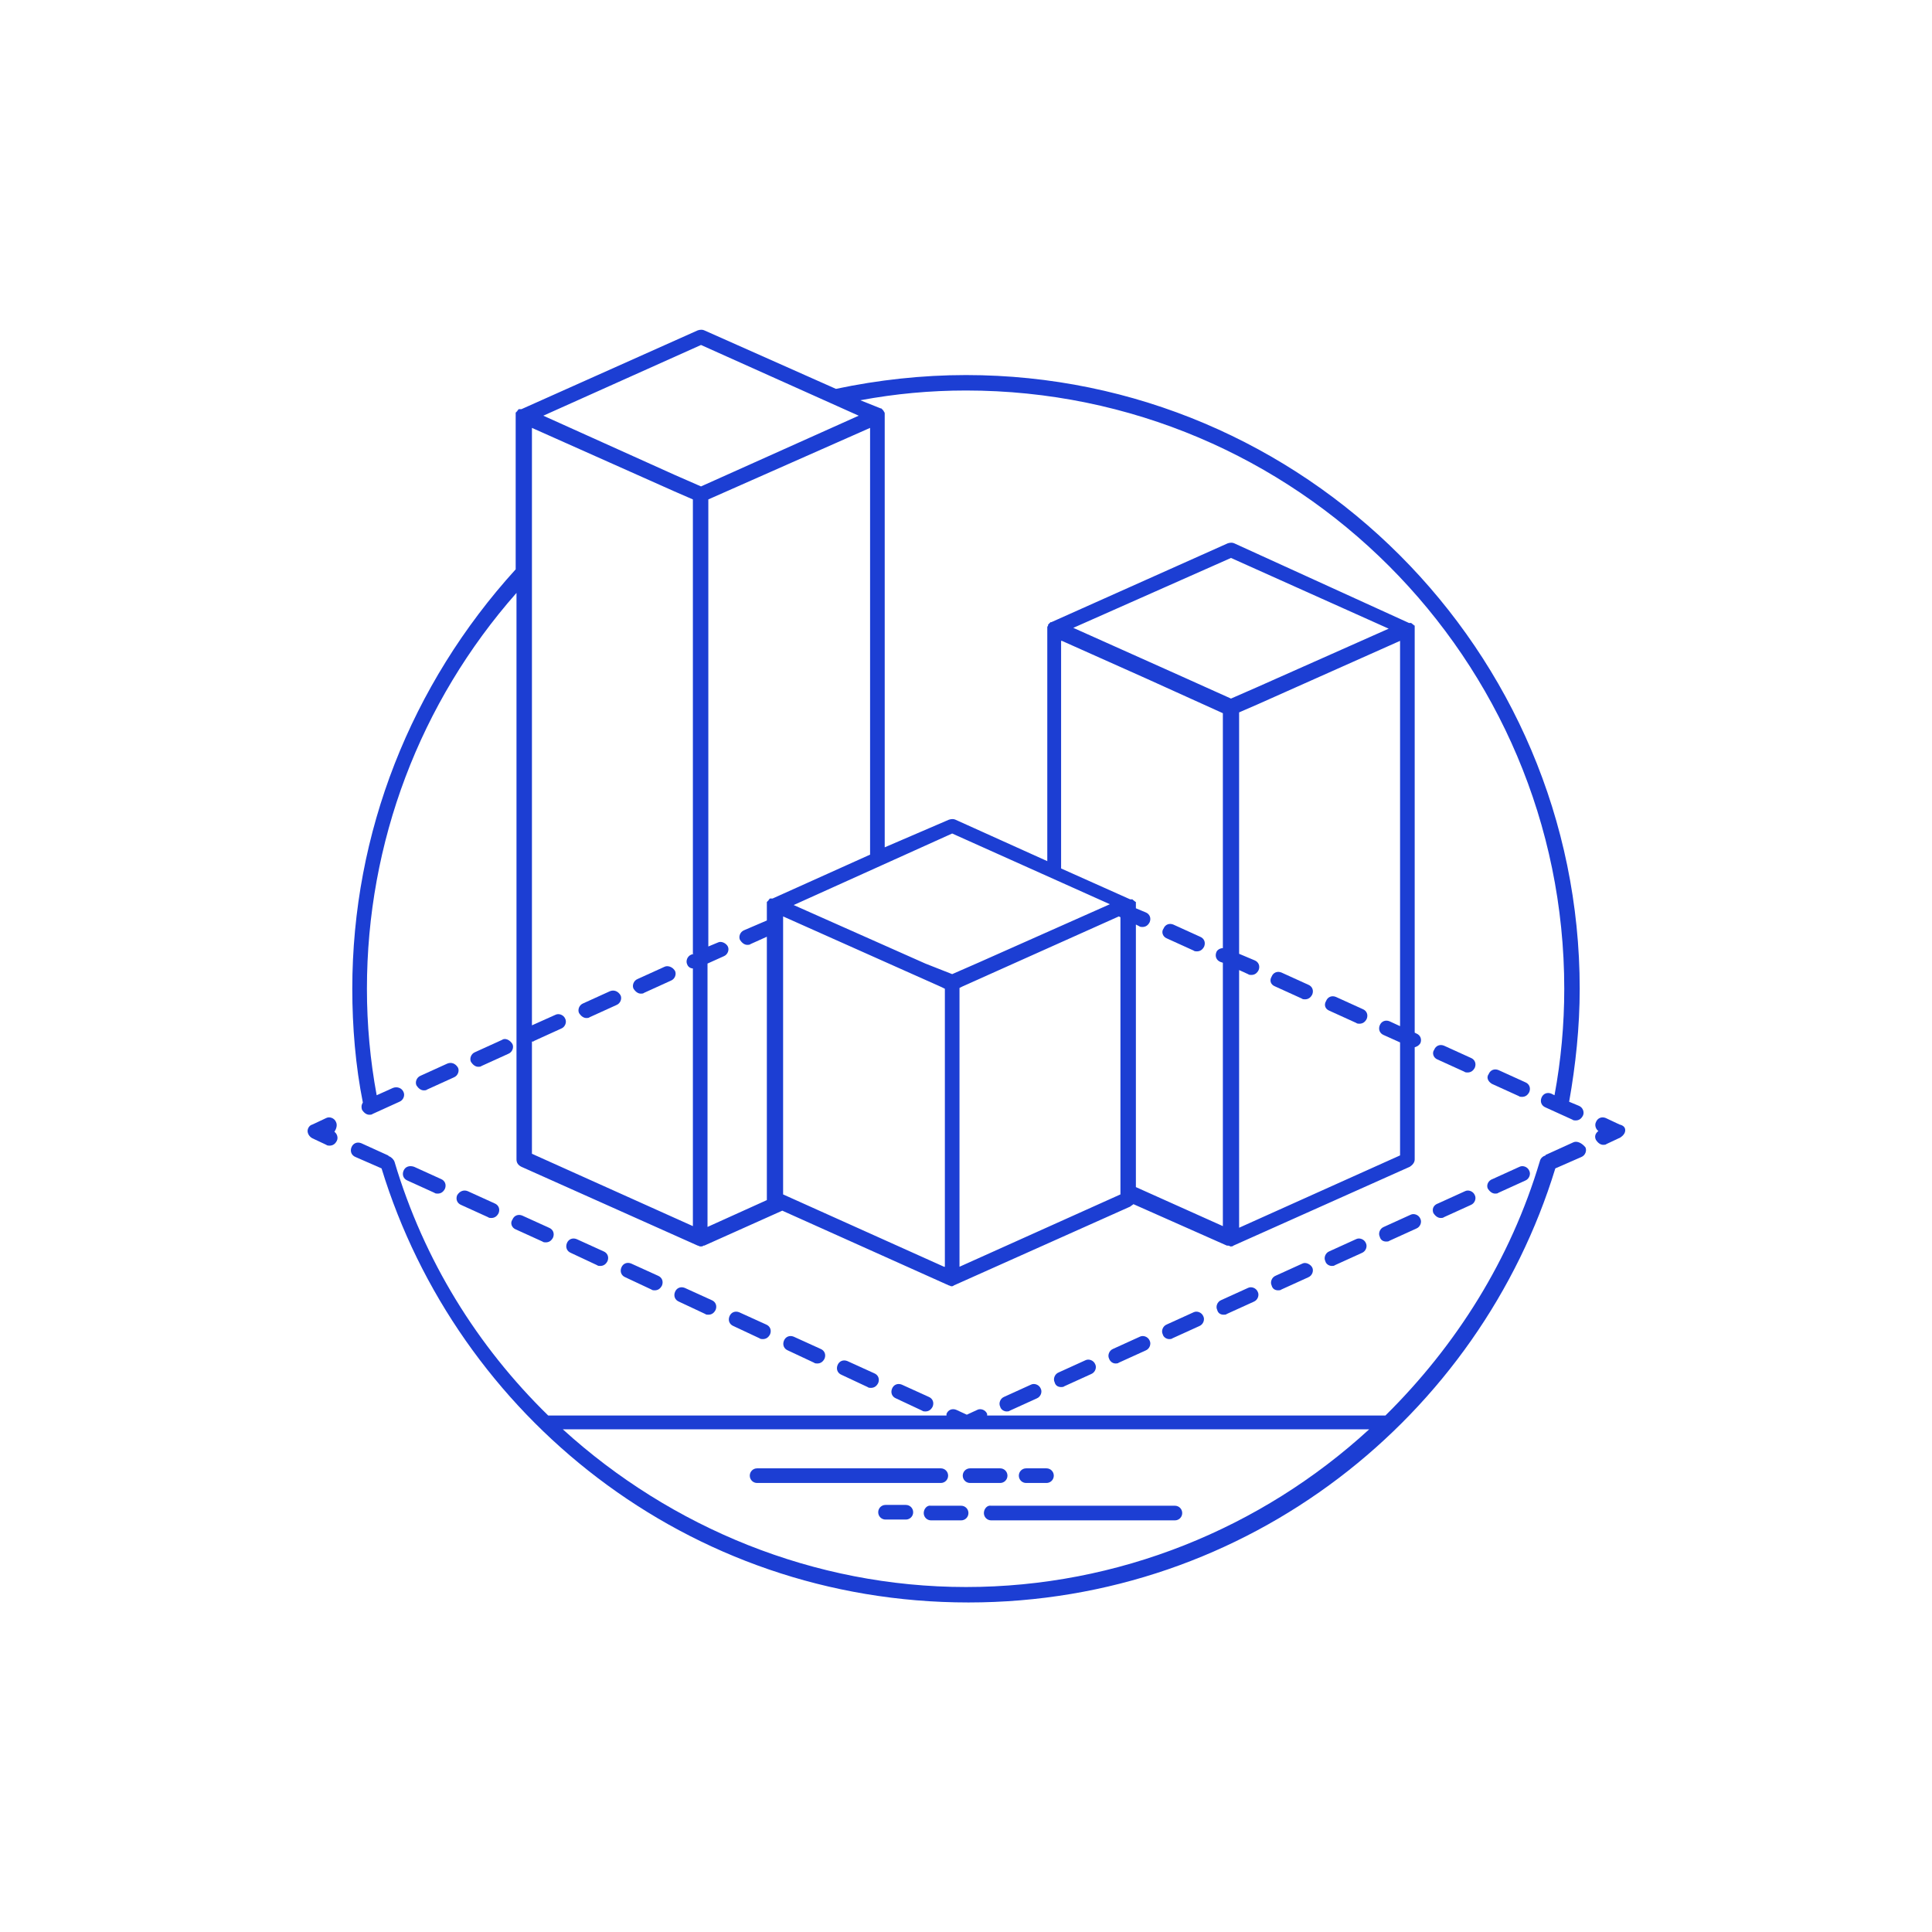
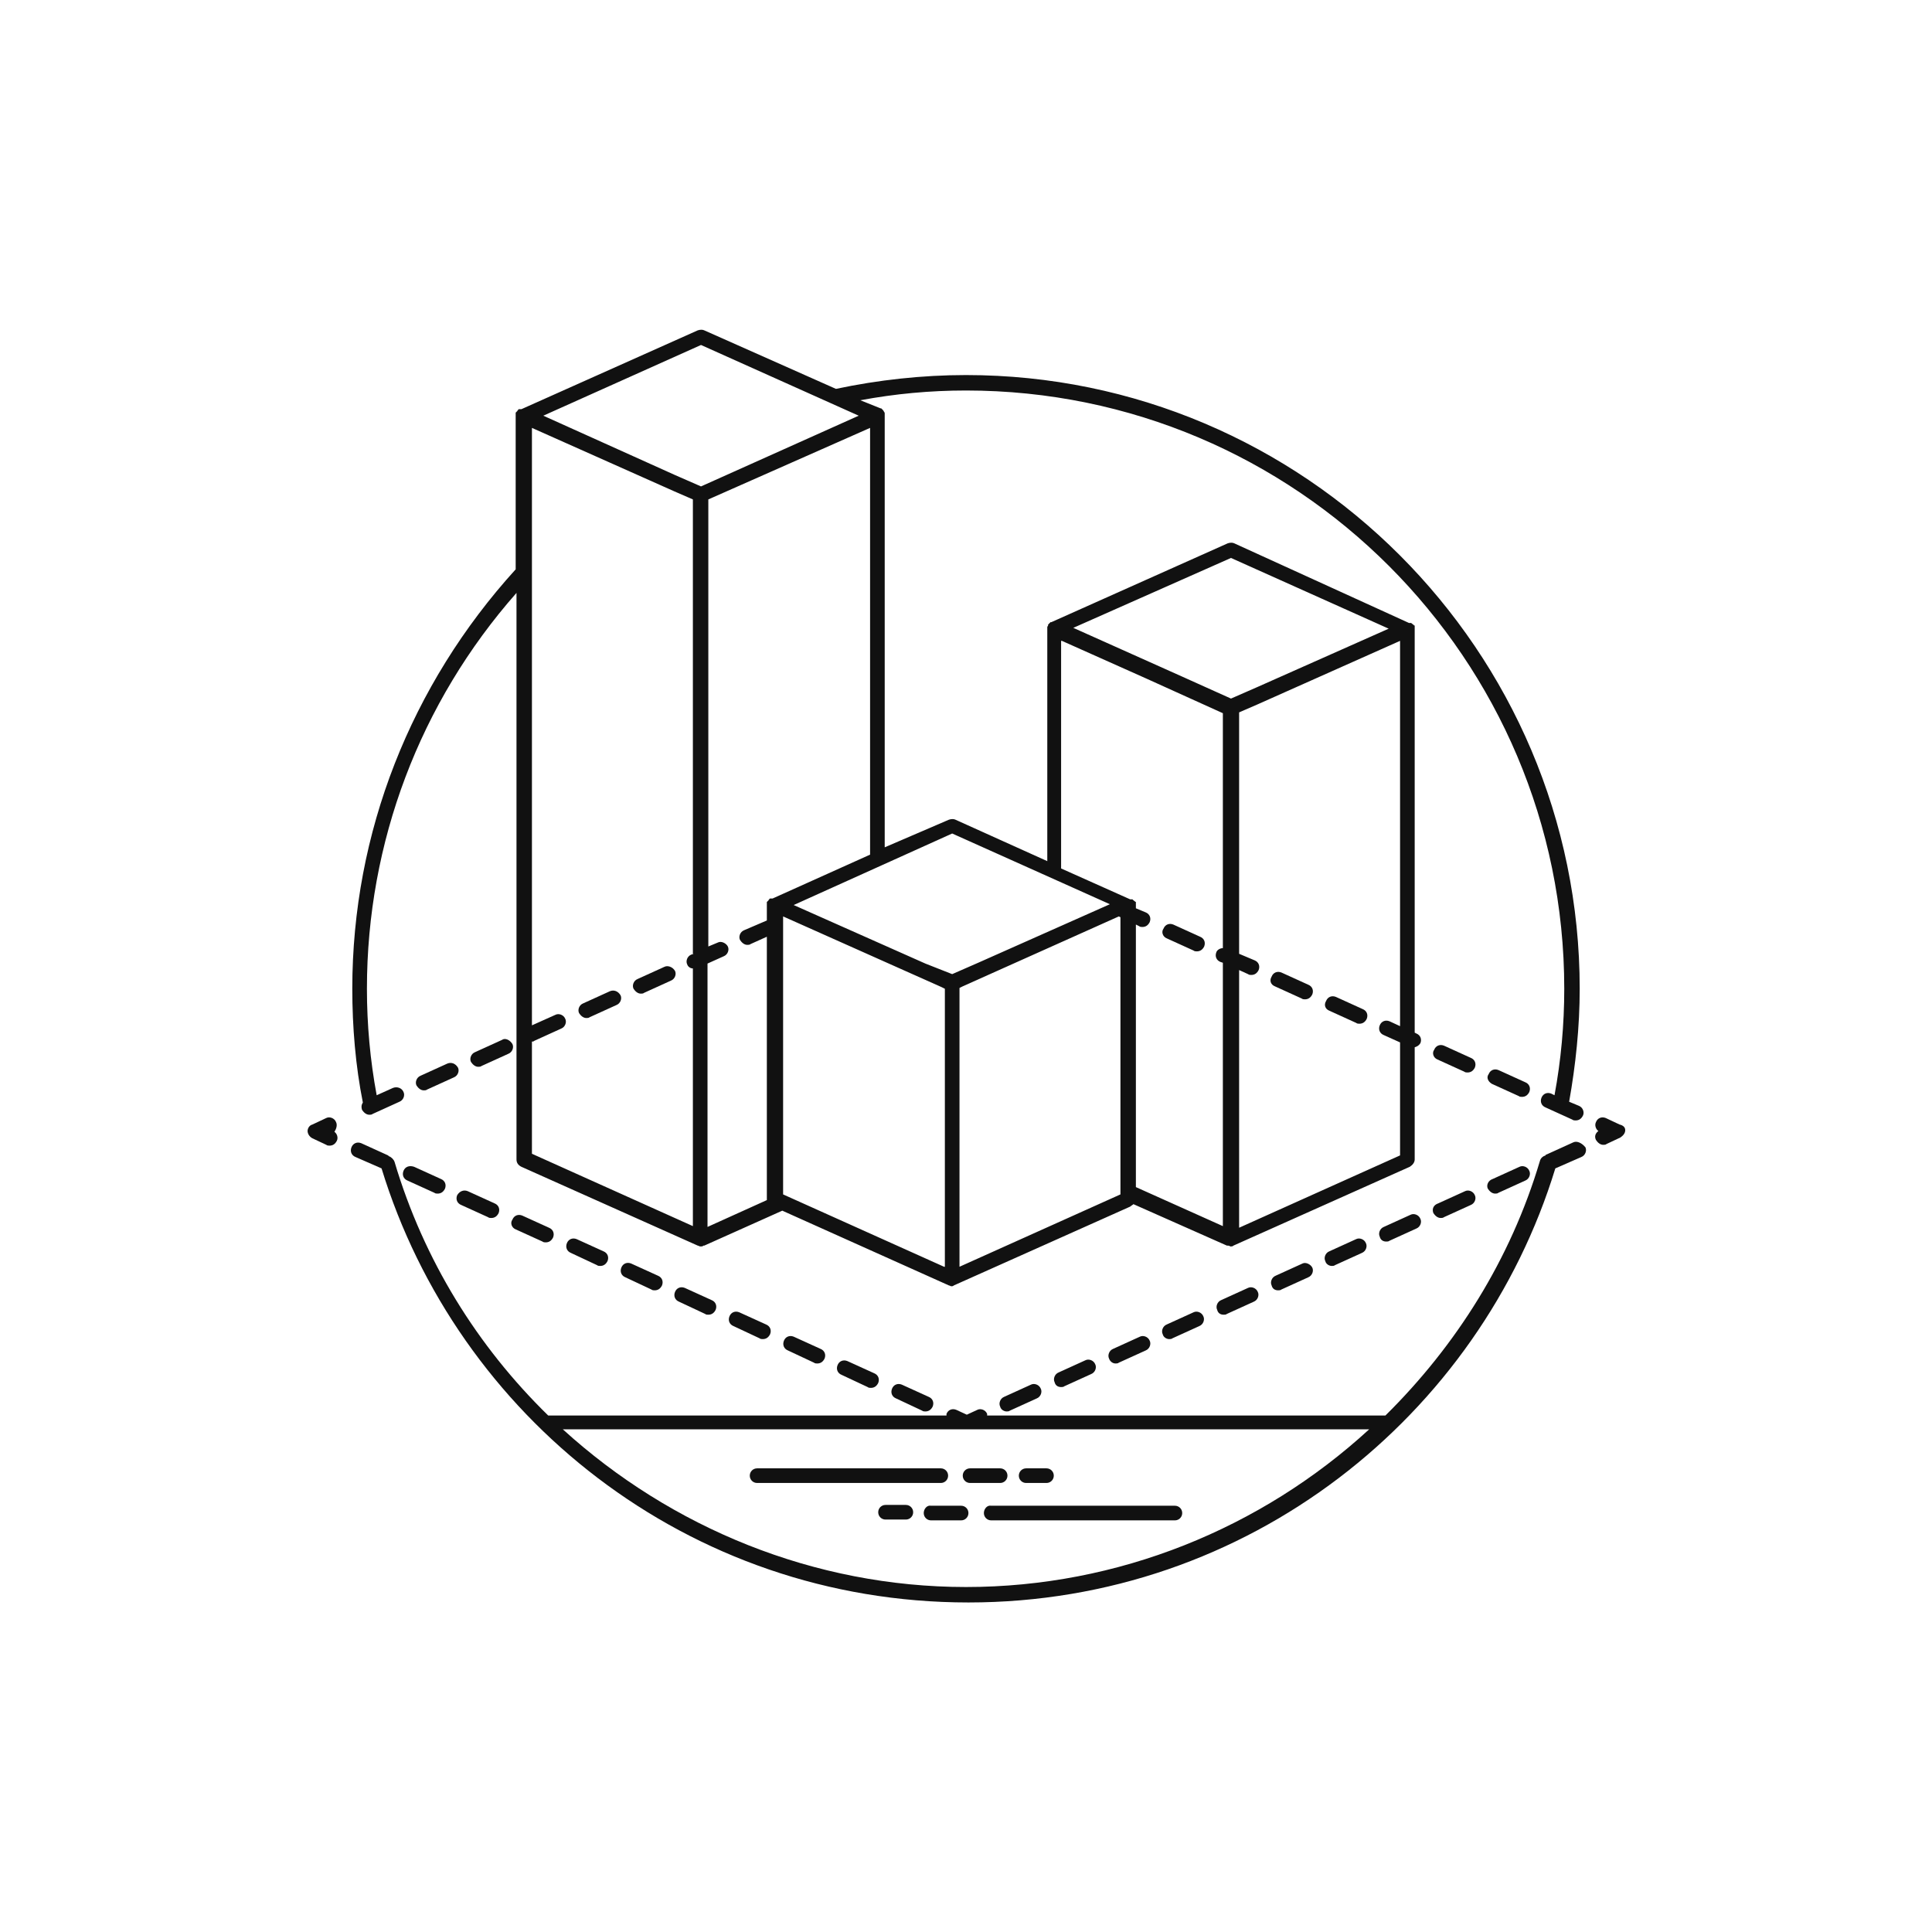
<svg xmlns="http://www.w3.org/2000/svg" width="100" height="100">
-   <svg fill="#1c3ed3" transform="matrix(.69 0 0 .69 15.5 15.5)" viewBox="0 0 164 164">
+   <svg fill="#111" transform="matrix(.69 0 0 .69 15.5 15.5)" viewBox="0 0 164 164">
    <path d="M56.3 145.6h22.6c.5 0 .9-.4.9-.9s-.4-.9-.9-.9H56.3c-.5 0-.9.4-.9.9s.4.9.9.9zM82.5 145.6h3.7c.5 0 .9-.4.9-.9s-.4-.9-.9-.9h-3.7c-.5 0-.9.4-.9.9s.4.9.9.9zM89.4 145.6h2.5c.5 0 .9-.4.9-.9s-.4-.9-.9-.9h-2.5c-.5 0-.9.4-.9.9s.4.9.9.9zM84.2 149.3c0 .5.4.9.9.9h22.6c.5 0 .9-.4.9-.9s-.4-.9-.9-.9H85.1c-.5-.1-.9.4-.9.9zM76.8 149.3c0 .5.4.9.9.9h3.7c.5 0 .9-.4.9-.9s-.4-.9-.9-.9h-3.7c-.5-.1-.9.4-.9.9zM74.6 148.3h-2.5c-.5 0-.9.4-.9.9s.4.9.9.9h2.5c.5 0 .9-.4.9-.9s-.4-.9-.9-.9zM44.9 82.1l-3.3 1.5c-.5.2-.7.8-.5 1.2.2.3.5.6.9.6.1 0 .3 0 .4-.1l3.3-1.5c.5-.2.7-.8.5-1.2-.3-.5-.9-.7-1.3-.5zM24.9 91.1l-3.3 1.5c-.5.2-.7.8-.5 1.2.2.3.5.6.9.6.1 0 .3 0 .4-.1l3.3-1.5c.5-.2.7-.8.5-1.2-.3-.5-.9-.8-1.3-.5zM38.2 85.1l-3.3 1.5c-.5.2-.7.8-.5 1.2.2.3.5.6.9.6.1 0 .3 0 .4-.1l3.3-1.5c.5-.2.7-.8.5-1.2-.3-.5-.8-.7-1.3-.5zM18.2 94l-3.3 1.5c-.5.2-.7.8-.5 1.2.2.3.5.6.9.6.1 0 .3 0 .4-.1l3.3-1.5c.5-.2.7-.8.5-1.2-.3-.5-.8-.7-1.3-.5zM4.5 101.2c-.2-.5-.8-.7-1.2-.5l-1.7.8c-.4.1-.6.5-.6.8s.2.7.6.9l1.7.8c.1.1.3.1.4.1.4 0 .7-.2.9-.6.2-.4 0-.9-.3-1.1.2-.3.4-.8.2-1.2zM76.6 136.7c.1.1.3.1.4.1.4 0 .7-.2.9-.6.2-.5 0-1-.5-1.2l-3.3-1.5c-.5-.2-1 0-1.2.5-.2.5 0 1 .5 1.2l3.2 1.5zM56.6 127.8c.1.1.3.1.4.1.4 0 .7-.2.9-.6.2-.5 0-1-.5-1.2l-3.3-1.5c-.5-.2-1 0-1.2.5-.2.5 0 1 .5 1.2l3.2 1.5zM43.3 121.8c.1.1.3.1.4.1.4 0 .7-.2.9-.6.2-.5 0-1-.5-1.2l-3.3-1.5c-.5-.2-1 0-1.2.5-.2.5 0 1 .5 1.2l3.2 1.5zM63.3 130.8c.1.1.3.1.4.1.4 0 .7-.2.9-.6.2-.5 0-1-.5-1.2l-3.3-1.5c-.5-.2-1 0-1.2.5-.2.5 0 1 .5 1.2l3.2 1.5zM69.9 133.8c.1.1.3.1.4.1.4 0 .7-.2.9-.6.2-.5 0-1-.5-1.2l-3.3-1.5c-.5-.2-1 0-1.2.5s0 1 .5 1.2l3.2 1.5zM36.6 118.8c.1.1.3.1.4.1.4 0 .7-.2.9-.6.2-.5 0-1-.5-1.2l-3.3-1.5c-.5-.2-1 0-1.2.5-.2.5 0 1 .5 1.2l3.2 1.5zM26.6 114.4l3.3 1.5c.1.1.3.1.4.1.4 0 .7-.2.9-.6.2-.5 0-1-.5-1.2l-3.3-1.5c-.5-.2-1 0-1.2.5-.3.4-.1 1 .4 1.2zM19.4 110.2c-.2.5 0 1 .5 1.2l3.3 1.5c.1.1.3.1.4.1.4 0 .7-.2.9-.6.2-.5 0-1-.5-1.2l-3.3-1.5c-.5-.2-1 0-1.3.5zM49.9 124.8c.1.1.3.1.4.1.4 0 .7-.2.9-.6.2-.5 0-1-.5-1.2l-3.3-1.5c-.5-.2-1 0-1.2.5-.2.5 0 1 .5 1.2l3.2 1.5zM12.8 107.2c-.2.5 0 1 .5 1.2l3.3 1.5c.1.1.3.1.4.1.4 0 .7-.2.9-.6.2-.5 0-1-.5-1.2l-3.3-1.5c-.6-.2-1.1 0-1.3.5z" />
    <path d="M156.7 103.7l-3.3 1.5s-.1 0-.1.1c-.3.1-.6.3-.7.7-3.6 12.1-10.3 22.7-19 31.3h-49v-.2c-.2-.5-.8-.7-1.2-.5l-1.3.6-1.3-.6c-.5-.2-1 0-1.2.5v.2h-49c-8.7-8.5-15.3-19.1-18.9-31.2-.1-.3-.4-.6-.7-.7l-.1-.1-3.3-1.5c-.5-.2-1 0-1.2.5-.2.5 0 1 .5 1.2l3.2 1.4c9.3 30.4 37.6 53.4 72.2 53.4 34.5 0 62.9-23 72.2-53.4l3.2-1.4c.5-.2.7-.8.5-1.2-.5-.6-1.1-.8-1.5-.6zM82 158.4c-18.7 0-36.3-7.3-49.6-19.4h99.2c-13.3 12.2-30.9 19.4-49.6 19.4z" />
    <path d="M113.7 124.9c.1 0 .3 0 .4-.1l3.3-1.5c.5-.2.7-.8.5-1.2-.2-.5-.8-.7-1.2-.5l-3.3 1.5c-.5.2-.7.8-.5 1.2.1.4.4.6.8.6zM120.4 121.9c.1 0 .3 0 .4-.1l3.3-1.5c.5-.2.7-.8.5-1.2s-.8-.7-1.2-.5l-3.3 1.5c-.5.2-.7.8-.5 1.2.1.4.4.6.8.6zM127 118.9c.1 0 .3 0 .4-.1l3.3-1.5c.5-.2.7-.8.5-1.2-.2-.5-.8-.7-1.2-.5l-3.3 1.5c-.5.2-.7.8-.5 1.2.1.4.5.6.8.6zM133.7 115.9c.1 0 .3 0 .4-.1l3.3-1.5c.5-.2.7-.8.5-1.2-.2-.5-.8-.7-1.2-.5l-3.3 1.5c-.5.2-.7.8-.5 1.2.1.4.4.6.8.6zM146.2 109.4c.2.3.5.6.9.6.1 0 .3 0 .4-.1l3.3-1.5c.5-.2.7-.8.5-1.2-.2-.5-.8-.7-1.2-.5l-3.3 1.5c-.6.2-.8.8-.6 1.2zM139.5 112.4c.2.3.5.6.9.6.1 0 .3 0 .4-.1l3.3-1.5c.5-.2.7-.8.5-1.2-.2-.5-.8-.7-1.2-.5l-3.3 1.5c-.6.2-.8.7-.6 1.2zM87 136.8c.1 0 .3 0 .4-.1l3.3-1.5c.5-.2.7-.8.5-1.2-.2-.5-.8-.7-1.2-.5l-3.3 1.5c-.5.2-.7.8-.5 1.2.1.4.5.6.8.6zM93.7 133.8c.1 0 .3 0 .4-.1l3.3-1.5c.5-.2.7-.8.5-1.2-.2-.5-.8-.7-1.2-.5l-3.3 1.5c-.5.2-.7.8-.5 1.2.1.4.4.6.8.6zM100.4 130.9c.1 0 .3 0 .4-.1l3.3-1.5c.5-.2.7-.8.5-1.2-.2-.5-.8-.7-1.2-.5l-3.3 1.5c-.5.2-.7.8-.5 1.2.1.3.4.6.8.6zM107 127.9c.1 0 .3 0 .4-.1l3.3-1.5c.5-.2.7-.8.5-1.2-.2-.5-.8-.7-1.2-.5l-3.3 1.5c-.5.2-.7.8-.5 1.2.1.4.5.6.8.6zM162.4 101.5l-1.7-.8c-.5-.2-1 0-1.2.5-.2.4 0 .9.3 1.1-.4.3-.5.7-.3 1.1.2.3.5.6.9.6.1 0 .3 0 .4-.1l1.7-.8c.3-.2.6-.5.6-.9s-.3-.6-.7-.7zM157.4 99.2l-1.2-.5c.8-4.5 1.3-9.2 1.3-13.9 0-41.6-33.9-75.5-75.5-75.5-5.4 0-10.8.6-16 1.7L49.8 3.8c-.2-.1-.5-.1-.8 0l-21.7 9.7h-.1-.1-.1s-.1 0-.1.1l-.1.1s0 .1-.1.1c0 0 0 .1-.1.1v19.3C13.7 47.4 6.5 65.6 6.5 84.8c0 4.7.4 9.5 1.3 14-.2.3-.2.6-.1.9.2.3.5.6.9.6.1 0 .3 0 .4-.1l3.3-1.5c.5-.2.7-.8.5-1.2-.2-.5-.8-.7-1.3-.5l-2 .9c-.8-4.3-1.2-8.7-1.2-13.1 0-18 6.5-35.2 18.4-48.7v69.7c0 .4.2.7.6.9l21.7 9.7c.1 0 .2.1.3.1h.1c.1 0 .2 0 .3-.1h.1l9.6-4.3 20.5 9.2c.1 0 .2.1.3.1.1 0 .2 0 .3-.1l21.7-9.7c.1-.1.3-.2.4-.3l11.5 5.1h.1c.1 0 .2 0 .3.1h.1c.1 0 .2 0 .3-.1l21.7-9.7c.3-.2.6-.5.6-.9V92c.3-.1.5-.2.7-.5.2-.5 0-1-.5-1.2l-.2-.1V40.5v-.2-.1c0-.1 0-.1-.1-.1 0 0 0-.1-.1-.1l-.1-.1s-.1 0-.1-.1h-.1-.1-.1L115 30c-.2-.1-.5-.1-.8 0l-21.7 9.7h-.1l-.1.1-.1.1-.1.1v.1c0 .1-.1.1-.1.2V69.1L80.7 64c-.2-.1-.5-.1-.8 0L72 67.4V14.3 14c0-.1-.1-.2-.1-.2 0-.1-.1-.1-.1-.2 0 0-.1 0-.1-.1 0 0-.1 0-.1-.1h-.1l-2.5-1c4.3-.8 8.6-1.2 13-1.2 40.6 0 73.6 33 73.6 73.6 0 4.4-.4 8.8-1.2 13.1l-.4-.2c-.5-.2-1 0-1.2.5-.2.5 0 1 .5 1.2l3.3 1.5c.1.1.3.1.4.1.4 0 .7-.2.9-.6.2-.4 0-1-.5-1.2zM48.5 80.5l-.3.1c-.5.2-.7.8-.5 1.2.1.3.4.5.7.5V114l-19.8-8.9V91.3c.1 0 .2 0 .3-.1l3.3-1.5c.5-.2.7-.8.5-1.2-.2-.5-.8-.7-1.2-.5l-2.9 1.3V15.8l17.5 7.8 2.3 1v55.9zm.9-57.5l-3.2-1.4L30 14.3l19.4-8.7 19.4 8.7L49.4 23zm29.9 96l-19.8-8.9V75.9L79 84.6l.4.2V119zm21.7-9.1v.2L81.2 119V84.7l.4-.2 19.2-8.6.2.1v33.9zm34.4-20.5l-1.3-.6c-.5-.2-1 0-1.2.5-.2.5 0 1 .5 1.2l2 .9v13.9l-19.8 8.9V82.5l1.1.5c.1.1.3.1.4.1.4 0 .7-.2.9-.6.2-.5 0-1-.5-1.2l-1.9-.8V50.8l2.3-1 17.5-7.8v47.4zm-20.8-57.6l19.4 8.7-16.2 7.2-3.2 1.4-6-2.7-13.4-6 19.4-8.6zM93.8 42l10.3 4.6 9.5 4.3v28.9c-.3 0-.7.2-.8.5-.2.5 0 1 .5 1.2l.3.1V114l-10.7-4.8V76.9l.4.2c.1.1.3.1.4.1.4 0 .7-.2.9-.6.2-.5 0-1-.5-1.2l-1.2-.5v-.4-.2-.1c0-.1 0-.1-.1-.1 0 0 0-.1-.1-.1l-.1-.1s-.1 0-.1-.1h-.1-.1-.1L93.7 70V42zM80.3 65.7l19.4 8.7-16.2 7.2-3.2 1.4-3.3-1.3-16.2-7.2 19.5-8.8zM70.2 15.8v52.5l-12 5.4h-.1-.1-.1s-.1 0-.1.1l-.1.1s0 .1-.1.1c0 0 0 .1-.1.1v2.3l-2.8 1.2c-.5.2-.7.8-.5 1.2.2.3.5.6.9.6.1 0 .3 0 .4-.1l2-.9v32.4l-7.3 3.3V81.7l2-.9c.5-.2.7-.8.5-1.2s-.8-.7-1.2-.5l-1.2.5v-55l19.9-8.8z" />
    <path d="M106.7 78.6l3.3 1.5c.1.1.3.1.4.1.4 0 .7-.2.9-.6.2-.5 0-1-.5-1.2l-3.3-1.5c-.5-.2-1 0-1.2.5-.3.4-.1 1 .4 1.2zM120 84.5l3.3 1.5c.1.1.3.1.4.1.4 0 .7-.2.9-.6.2-.5 0-1-.5-1.2l-3.3-1.5c-.5-.2-1 0-1.2.5-.3.5-.1 1 .4 1.2zM140 93.5l3.3 1.5c.1.1.3.1.4.1.4 0 .7-.2.9-.6.2-.5 0-1-.5-1.2l-3.3-1.5c-.5-.2-1 0-1.2.5-.3.4-.1 1 .4 1.2zM126.7 87.5L130 89c.1.1.3.1.4.1.4 0 .7-.2.9-.6.2-.5 0-1-.5-1.2l-3.3-1.5c-.5-.2-1 0-1.2.5-.3.5-.1 1 .4 1.2zM146.7 96.5L150 98c.1.1.3.1.4.1.4 0 .7-.2.9-.6.2-.5 0-1-.5-1.2l-3.3-1.5c-.5-.2-1 0-1.2.5-.3.4-.1.9.4 1.2z" />
  </svg>
</svg>
